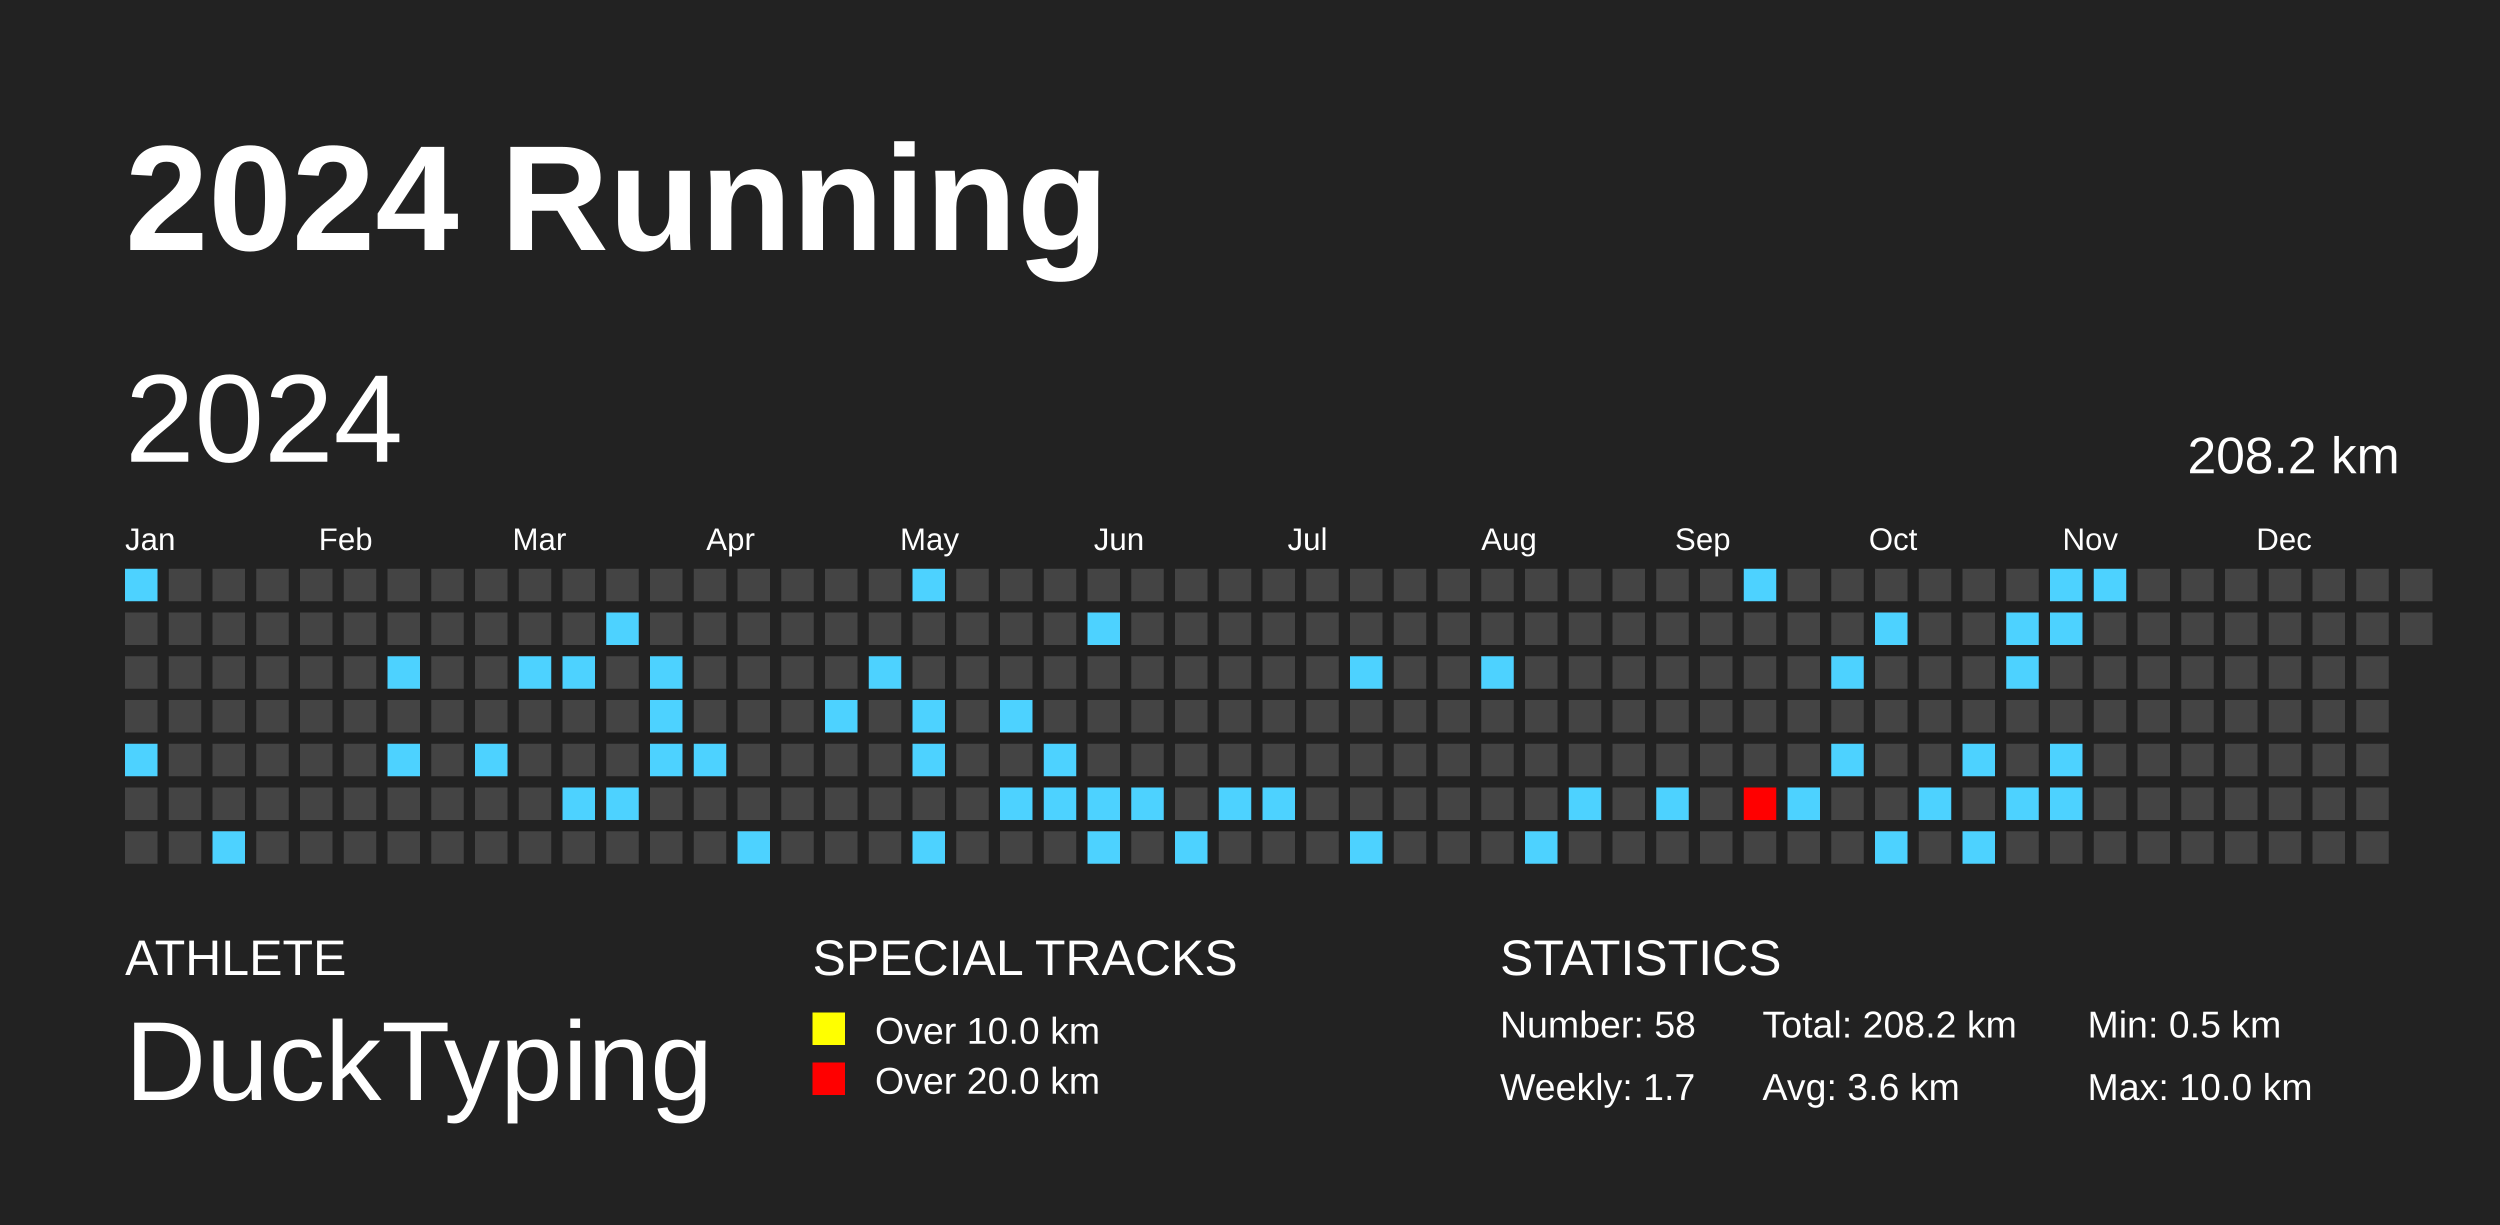
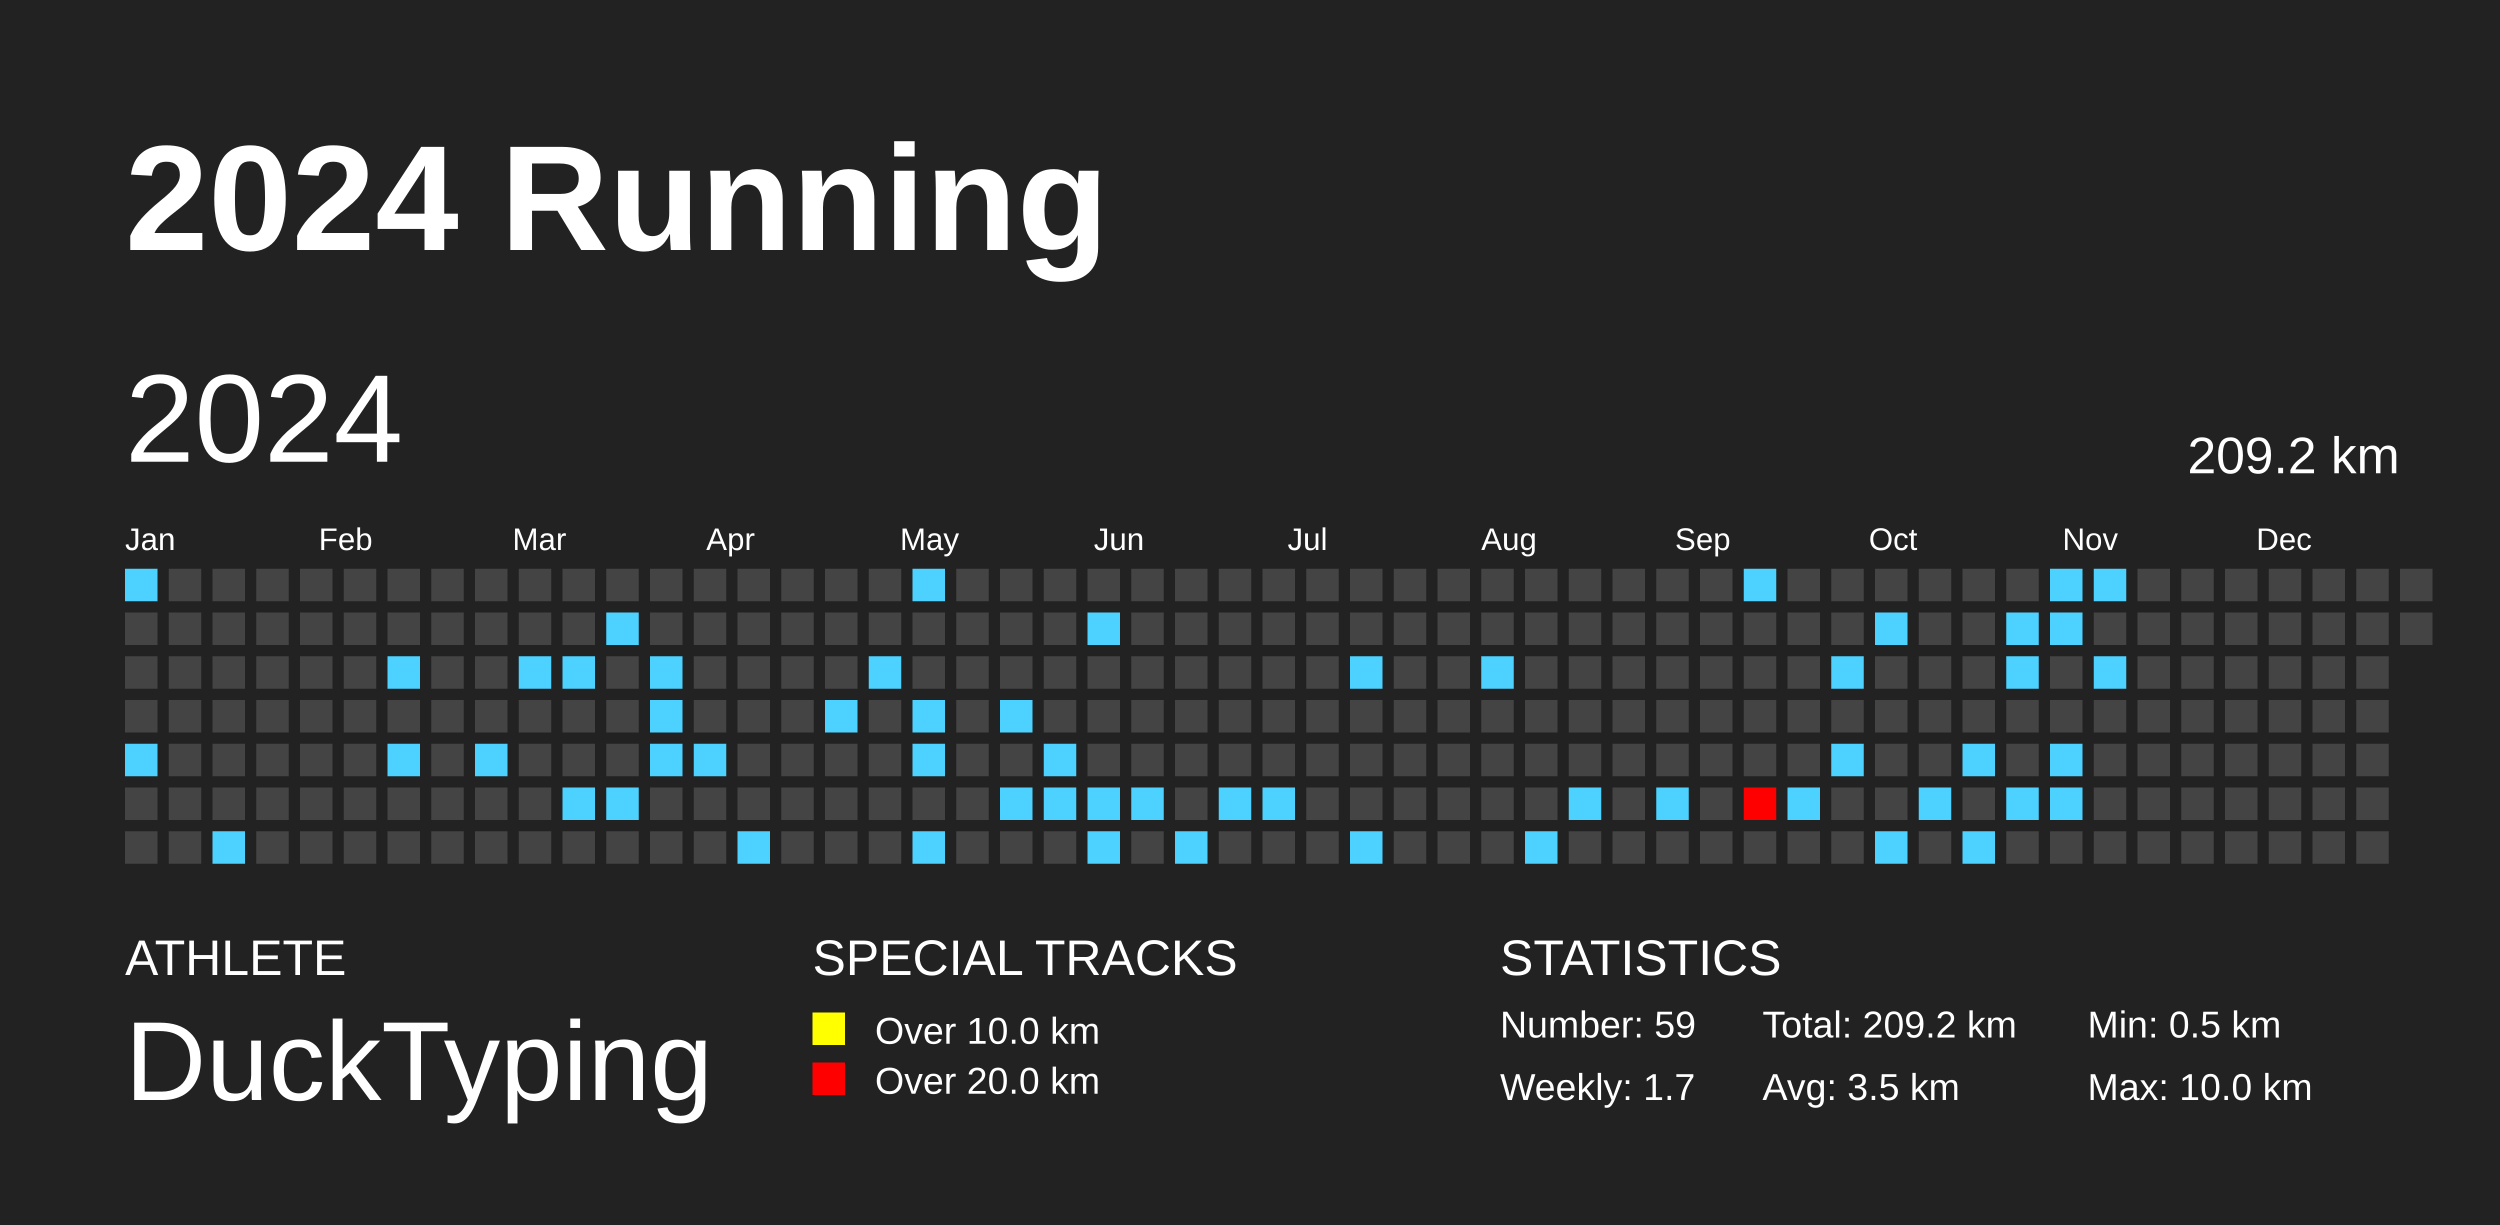
<svg xmlns="http://www.w3.org/2000/svg" baseProfile="full" height="98mm" version="1.1" viewBox="0,0,200,98" width="200mm">
  <defs />
  <rect fill="#222222" height="98" width="200" x="0" y="0" />
  <text fill="#FFFFFF" style="font-size:12px; font-family:Arial; font-weight:bold;" x="10" y="20">2024 Running</text>
  <text fill="#FFFFFF" style="font-size:4px; font-family:Arial" x="10" y="78">ATHLETE</text>
  <text fill="#FFFFFF" style="font-size:9px; font-family:Arial" x="10" y="88">DuckTyping</text>
  <text fill="#FFFFFF" style="font-size:4px; font-family:Arial" x="65" y="78">SPECIAL TRACKS</text>
  <rect fill="yellow" height="2.6" width="2.6" x="65" y="81" />
  <text fill="#FFFFFF" style="font-size:3px; font-family:Arial" x="70" y="83.5">Over 10.0 km</text>
  <rect fill="red" height="2.6" width="2.6" x="65" y="85" />
  <text fill="#FFFFFF" style="font-size:3px; font-family:Arial" x="70" y="87.5">Over 20.0 km</text>
  <text fill="#FFFFFF" style="font-size:4px; font-family:Arial" x="120" y="78">STATISTICS</text>
-   <text fill="#FFFFFF" style="font-size:3px; font-family:Arial" x="120" y="83">Number: 58</text>
+   <text fill="#FFFFFF" style="font-size:3px; font-family:Arial" x="120" y="83">Number: 59</text>
  <text fill="#FFFFFF" style="font-size:3px; font-family:Arial" x="120" y="88">Weekly: 1.7</text>
-   <text fill="#FFFFFF" style="font-size:3px; font-family:Arial" x="141" y="83">Total: 208.2 km</text>
-   <text fill="#FFFFFF" style="font-size:3px; font-family:Arial" x="141" y="88">Avg: 3.6 km</text>
+   <text fill="#FFFFFF" style="font-size:3px; font-family:Arial" x="141" y="83">Total: 209.2 km</text>
+   <text fill="#FFFFFF" style="font-size:3px; font-family:Arial" x="141" y="88">Avg: 3.5 km</text>
  <text fill="#FFFFFF" style="font-size:3px; font-family:Arial" x="167" y="83">Min: 0.5 km</text>
  <text fill="#FFFFFF" style="font-size:3px; font-family:Arial" x="167" y="88">Max: 10.0 km</text>
  <text dominant-baseline="hanging" fill="#FFFFFF" style="font-size:10.0px; font-family:Arial;" x="10" y="30">2024</text>
-   <text dominant-baseline="hanging" fill="#FFFFFF" style="font-size:4.125px; font-family:Arial;" x="175" y="35">208.2 km</text>
+   <text dominant-baseline="hanging" fill="#FFFFFF" style="font-size:4.125px; font-family:Arial;" x="175" y="35">209.2 km</text>
  <text fill="#FFFFFF" style="font-size:2.5px; font-family:Arial" x="10.0" y="44">Jan</text>
  <text fill="#FFFFFF" style="font-size:2.5px; font-family:Arial" x="25.5" y="44">Feb</text>
  <text fill="#FFFFFF" style="font-size:2.5px; font-family:Arial" x="41.0" y="44">Mar</text>
  <text fill="#FFFFFF" style="font-size:2.5px; font-family:Arial" x="56.5" y="44">Apr</text>
  <text fill="#FFFFFF" style="font-size:2.5px; font-family:Arial" x="72.0" y="44">May</text>
  <text fill="#FFFFFF" style="font-size:2.5px; font-family:Arial" x="87.5" y="44">Jun</text>
  <text fill="#FFFFFF" style="font-size:2.5px; font-family:Arial" x="103.0" y="44">Jul</text>
  <text fill="#FFFFFF" style="font-size:2.5px; font-family:Arial" x="118.5" y="44">Aug</text>
  <text fill="#FFFFFF" style="font-size:2.5px; font-family:Arial" x="134.0" y="44">Sep</text>
  <text fill="#FFFFFF" style="font-size:2.5px; font-family:Arial" x="149.5" y="44">Oct</text>
  <text fill="#FFFFFF" style="font-size:2.5px; font-family:Arial" x="165.0" y="44">Nov</text>
  <text fill="#FFFFFF" style="font-size:2.5px; font-family:Arial" x="180.5" y="44">Dec</text>
  <rect fill="#4dd2ff" height="2.6" width="2.6" x="10.0" y="45.5" />
  <rect fill="#444444" height="2.6" width="2.6" x="10.0" y="49.0" />
  <rect fill="#444444" height="2.6" width="2.6" x="10.0" y="52.5" />
  <rect fill="#444444" height="2.6" width="2.6" x="10.0" y="56.0" />
  <rect fill="#4dd2ff" height="2.6" width="2.6" x="10.0" y="59.5" />
  <rect fill="#444444" height="2.6" width="2.6" x="10.0" y="63.0" />
  <rect fill="#444444" height="2.6" width="2.6" x="10.0" y="66.5" />
  <rect fill="#444444" height="2.6" width="2.6" x="13.5" y="45.5" />
  <rect fill="#444444" height="2.6" width="2.6" x="13.5" y="49.0" />
  <rect fill="#444444" height="2.6" width="2.6" x="13.5" y="52.5" />
  <rect fill="#444444" height="2.6" width="2.6" x="13.5" y="56.0" />
  <rect fill="#444444" height="2.6" width="2.6" x="13.5" y="59.5" />
  <rect fill="#444444" height="2.6" width="2.6" x="13.5" y="63.0" />
  <rect fill="#444444" height="2.6" width="2.6" x="13.5" y="66.5" />
  <rect fill="#444444" height="2.6" width="2.6" x="17.0" y="45.5" />
  <rect fill="#444444" height="2.6" width="2.6" x="17.0" y="49.0" />
  <rect fill="#444444" height="2.6" width="2.6" x="17.0" y="52.5" />
  <rect fill="#444444" height="2.6" width="2.6" x="17.0" y="56.0" />
  <rect fill="#444444" height="2.6" width="2.6" x="17.0" y="59.5" />
  <rect fill="#444444" height="2.6" width="2.6" x="17.0" y="63.0" />
  <rect fill="#4dd2ff" height="2.6" width="2.6" x="17.0" y="66.5" />
  <rect fill="#444444" height="2.6" width="2.6" x="20.5" y="45.5" />
  <rect fill="#444444" height="2.6" width="2.6" x="20.5" y="49.0" />
  <rect fill="#444444" height="2.6" width="2.6" x="20.5" y="52.5" />
  <rect fill="#444444" height="2.6" width="2.6" x="20.5" y="56.0" />
  <rect fill="#444444" height="2.6" width="2.6" x="20.5" y="59.5" />
  <rect fill="#444444" height="2.6" width="2.6" x="20.5" y="63.0" />
  <rect fill="#444444" height="2.6" width="2.6" x="20.5" y="66.5" />
  <rect fill="#444444" height="2.6" width="2.6" x="24.0" y="45.5" />
  <rect fill="#444444" height="2.6" width="2.6" x="24.0" y="49.0" />
  <rect fill="#444444" height="2.6" width="2.6" x="24.0" y="52.5" />
  <rect fill="#444444" height="2.6" width="2.6" x="24.0" y="56.0" />
  <rect fill="#444444" height="2.6" width="2.6" x="24.0" y="59.5" />
  <rect fill="#444444" height="2.6" width="2.6" x="24.0" y="63.0" />
  <rect fill="#444444" height="2.6" width="2.6" x="24.0" y="66.5" />
  <rect fill="#444444" height="2.6" width="2.6" x="27.5" y="45.5" />
  <rect fill="#444444" height="2.6" width="2.6" x="27.5" y="49.0" />
  <rect fill="#444444" height="2.6" width="2.6" x="27.5" y="52.5" />
  <rect fill="#444444" height="2.6" width="2.6" x="27.5" y="56.0" />
  <rect fill="#444444" height="2.6" width="2.6" x="27.5" y="59.5" />
  <rect fill="#444444" height="2.6" width="2.6" x="27.5" y="63.0" />
  <rect fill="#444444" height="2.6" width="2.6" x="27.5" y="66.5" />
  <rect fill="#444444" height="2.6" width="2.6" x="31.0" y="45.5" />
  <rect fill="#444444" height="2.6" width="2.6" x="31.0" y="49.0" />
  <rect fill="#4dd2ff" height="2.6" width="2.6" x="31.0" y="52.5" />
  <rect fill="#444444" height="2.6" width="2.6" x="31.0" y="56.0" />
  <rect fill="#4dd2ff" height="2.6" width="2.6" x="31.0" y="59.5" />
  <rect fill="#444444" height="2.6" width="2.6" x="31.0" y="63.0" />
  <rect fill="#444444" height="2.6" width="2.6" x="31.0" y="66.5" />
  <rect fill="#444444" height="2.6" width="2.6" x="34.5" y="45.5" />
  <rect fill="#444444" height="2.6" width="2.6" x="34.5" y="49.0" />
  <rect fill="#444444" height="2.6" width="2.6" x="34.5" y="52.5" />
  <rect fill="#444444" height="2.6" width="2.6" x="34.5" y="56.0" />
  <rect fill="#444444" height="2.6" width="2.6" x="34.5" y="59.5" />
  <rect fill="#444444" height="2.6" width="2.6" x="34.5" y="63.0" />
  <rect fill="#444444" height="2.6" width="2.6" x="34.5" y="66.5" />
  <rect fill="#444444" height="2.6" width="2.6" x="38.0" y="45.5" />
  <rect fill="#444444" height="2.6" width="2.6" x="38.0" y="49.0" />
  <rect fill="#444444" height="2.6" width="2.6" x="38.0" y="52.5" />
  <rect fill="#444444" height="2.6" width="2.6" x="38.0" y="56.0" />
  <rect fill="#4dd2ff" height="2.6" width="2.6" x="38.0" y="59.5" />
  <rect fill="#444444" height="2.6" width="2.6" x="38.0" y="63.0" />
  <rect fill="#444444" height="2.6" width="2.6" x="38.0" y="66.5" />
  <rect fill="#444444" height="2.6" width="2.6" x="41.5" y="45.5" />
  <rect fill="#444444" height="2.6" width="2.6" x="41.5" y="49.0" />
  <rect fill="#4dd2ff" height="2.6" width="2.6" x="41.5" y="52.5" />
  <rect fill="#444444" height="2.6" width="2.6" x="41.5" y="56.0" />
  <rect fill="#444444" height="2.6" width="2.6" x="41.5" y="59.5" />
  <rect fill="#444444" height="2.6" width="2.6" x="41.5" y="63.0" />
  <rect fill="#444444" height="2.6" width="2.6" x="41.5" y="66.5" />
  <rect fill="#444444" height="2.6" width="2.6" x="45.0" y="45.5" />
  <rect fill="#444444" height="2.6" width="2.6" x="45.0" y="49.0" />
  <rect fill="#4dd2ff" height="2.6" width="2.6" x="45.0" y="52.5" />
  <rect fill="#444444" height="2.6" width="2.6" x="45.0" y="56.0" />
  <rect fill="#444444" height="2.6" width="2.6" x="45.0" y="59.5" />
  <rect fill="#4dd2ff" height="2.6" width="2.6" x="45.0" y="63.0" />
  <rect fill="#444444" height="2.6" width="2.6" x="45.0" y="66.5" />
  <rect fill="#444444" height="2.6" width="2.6" x="48.5" y="45.5" />
  <rect fill="#4dd2ff" height="2.6" width="2.6" x="48.5" y="49.0" />
  <rect fill="#444444" height="2.6" width="2.6" x="48.5" y="52.5" />
  <rect fill="#444444" height="2.6" width="2.6" x="48.5" y="56.0" />
  <rect fill="#444444" height="2.6" width="2.6" x="48.5" y="59.5" />
  <rect fill="#4dd2ff" height="2.6" width="2.6" x="48.5" y="63.0" />
  <rect fill="#444444" height="2.6" width="2.6" x="48.5" y="66.5" />
  <rect fill="#444444" height="2.6" width="2.6" x="52.0" y="45.5" />
  <rect fill="#444444" height="2.6" width="2.6" x="52.0" y="49.0" />
  <rect fill="#4dd2ff" height="2.6" width="2.6" x="52.0" y="52.5" />
  <rect fill="#4dd2ff" height="2.6" width="2.6" x="52.0" y="56.0" />
  <rect fill="#4dd2ff" height="2.6" width="2.6" x="52.0" y="59.5" />
  <rect fill="#444444" height="2.6" width="2.6" x="52.0" y="63.0" />
  <rect fill="#444444" height="2.6" width="2.6" x="52.0" y="66.5" />
  <rect fill="#444444" height="2.6" width="2.6" x="55.5" y="45.5" />
  <rect fill="#444444" height="2.6" width="2.6" x="55.5" y="49.0" />
  <rect fill="#444444" height="2.6" width="2.6" x="55.5" y="52.5" />
  <rect fill="#444444" height="2.6" width="2.6" x="55.5" y="56.0" />
  <rect fill="#4dd2ff" height="2.6" width="2.6" x="55.5" y="59.5" />
  <rect fill="#444444" height="2.6" width="2.6" x="55.5" y="63.0" />
  <rect fill="#444444" height="2.6" width="2.6" x="55.5" y="66.5" />
  <rect fill="#444444" height="2.6" width="2.6" x="59.0" y="45.5" />
  <rect fill="#444444" height="2.6" width="2.6" x="59.0" y="49.0" />
  <rect fill="#444444" height="2.6" width="2.6" x="59.0" y="52.5" />
  <rect fill="#444444" height="2.6" width="2.6" x="59.0" y="56.0" />
  <rect fill="#444444" height="2.6" width="2.6" x="59.0" y="59.5" />
  <rect fill="#444444" height="2.6" width="2.6" x="59.0" y="63.0" />
  <rect fill="#4dd2ff" height="2.6" width="2.6" x="59.0" y="66.5" />
  <rect fill="#444444" height="2.6" width="2.6" x="62.5" y="45.5" />
  <rect fill="#444444" height="2.6" width="2.6" x="62.5" y="49.0" />
  <rect fill="#444444" height="2.6" width="2.6" x="62.5" y="52.5" />
  <rect fill="#444444" height="2.6" width="2.6" x="62.5" y="56.0" />
  <rect fill="#444444" height="2.6" width="2.6" x="62.5" y="59.5" />
  <rect fill="#444444" height="2.6" width="2.6" x="62.5" y="63.0" />
  <rect fill="#444444" height="2.6" width="2.6" x="62.5" y="66.5" />
  <rect fill="#444444" height="2.6" width="2.6" x="66.0" y="45.5" />
  <rect fill="#444444" height="2.6" width="2.6" x="66.0" y="49.0" />
  <rect fill="#444444" height="2.6" width="2.6" x="66.0" y="52.5" />
  <rect fill="#4dd2ff" height="2.6" width="2.6" x="66.0" y="56.0" />
  <rect fill="#444444" height="2.6" width="2.6" x="66.0" y="59.5" />
  <rect fill="#444444" height="2.6" width="2.6" x="66.0" y="63.0" />
  <rect fill="#444444" height="2.6" width="2.6" x="66.0" y="66.5" />
  <rect fill="#444444" height="2.6" width="2.6" x="69.5" y="45.5" />
  <rect fill="#444444" height="2.6" width="2.6" x="69.5" y="49.0" />
  <rect fill="#4dd2ff" height="2.6" width="2.6" x="69.5" y="52.5" />
  <rect fill="#444444" height="2.6" width="2.6" x="69.5" y="56.0" />
  <rect fill="#444444" height="2.6" width="2.6" x="69.5" y="59.5" />
  <rect fill="#444444" height="2.6" width="2.6" x="69.5" y="63.0" />
  <rect fill="#444444" height="2.6" width="2.6" x="69.5" y="66.5" />
  <rect fill="#4dd2ff" height="2.6" width="2.6" x="73.0" y="45.5" />
  <rect fill="#444444" height="2.6" width="2.6" x="73.0" y="49.0" />
  <rect fill="#444444" height="2.6" width="2.6" x="73.0" y="52.5" />
  <rect fill="#4dd2ff" height="2.6" width="2.6" x="73.0" y="56.0" />
  <rect fill="#4dd2ff" height="2.6" width="2.6" x="73.0" y="59.5" />
  <rect fill="#444444" height="2.6" width="2.6" x="73.0" y="63.0" />
  <rect fill="#4dd2ff" height="2.6" width="2.6" x="73.0" y="66.5" />
  <rect fill="#444444" height="2.6" width="2.6" x="76.5" y="45.5" />
  <rect fill="#444444" height="2.6" width="2.6" x="76.5" y="49.0" />
  <rect fill="#444444" height="2.6" width="2.6" x="76.5" y="52.5" />
  <rect fill="#444444" height="2.6" width="2.6" x="76.5" y="56.0" />
  <rect fill="#444444" height="2.6" width="2.6" x="76.5" y="59.5" />
  <rect fill="#444444" height="2.6" width="2.6" x="76.5" y="63.0" />
  <rect fill="#444444" height="2.6" width="2.6" x="76.5" y="66.5" />
  <rect fill="#444444" height="2.6" width="2.6" x="80.0" y="45.5" />
  <rect fill="#444444" height="2.6" width="2.6" x="80.0" y="49.0" />
  <rect fill="#444444" height="2.6" width="2.6" x="80.0" y="52.5" />
  <rect fill="#4dd2ff" height="2.6" width="2.6" x="80.0" y="56.0" />
  <rect fill="#444444" height="2.6" width="2.6" x="80.0" y="59.5" />
  <rect fill="#4dd2ff" height="2.6" width="2.6" x="80.0" y="63.0" />
  <rect fill="#444444" height="2.6" width="2.6" x="80.0" y="66.5" />
  <rect fill="#444444" height="2.6" width="2.6" x="83.5" y="45.5" />
  <rect fill="#444444" height="2.6" width="2.6" x="83.5" y="49.0" />
  <rect fill="#444444" height="2.6" width="2.6" x="83.5" y="52.5" />
  <rect fill="#444444" height="2.6" width="2.6" x="83.5" y="56.0" />
  <rect fill="#4dd2ff" height="2.6" width="2.6" x="83.5" y="59.5" />
  <rect fill="#4dd2ff" height="2.6" width="2.6" x="83.5" y="63.0" />
  <rect fill="#444444" height="2.6" width="2.6" x="83.5" y="66.5" />
  <rect fill="#444444" height="2.6" width="2.6" x="87.0" y="45.5" />
  <rect fill="#4dd2ff" height="2.6" width="2.6" x="87.0" y="49.0" />
  <rect fill="#444444" height="2.6" width="2.6" x="87.0" y="52.5" />
  <rect fill="#444444" height="2.6" width="2.6" x="87.0" y="56.0" />
  <rect fill="#444444" height="2.6" width="2.6" x="87.0" y="59.5" />
  <rect fill="#4dd2ff" height="2.6" width="2.6" x="87.0" y="63.0" />
  <rect fill="#4dd2ff" height="2.6" width="2.6" x="87.0" y="66.5" />
  <rect fill="#444444" height="2.6" width="2.6" x="90.5" y="45.5" />
  <rect fill="#444444" height="2.6" width="2.6" x="90.5" y="49.0" />
  <rect fill="#444444" height="2.6" width="2.6" x="90.5" y="52.5" />
  <rect fill="#444444" height="2.6" width="2.6" x="90.5" y="56.0" />
  <rect fill="#444444" height="2.6" width="2.6" x="90.5" y="59.5" />
  <rect fill="#4dd2ff" height="2.6" width="2.6" x="90.5" y="63.0" />
  <rect fill="#444444" height="2.6" width="2.6" x="90.5" y="66.5" />
  <rect fill="#444444" height="2.6" width="2.6" x="94.0" y="45.5" />
  <rect fill="#444444" height="2.6" width="2.6" x="94.0" y="49.0" />
  <rect fill="#444444" height="2.6" width="2.6" x="94.0" y="52.5" />
  <rect fill="#444444" height="2.6" width="2.6" x="94.0" y="56.0" />
  <rect fill="#444444" height="2.6" width="2.6" x="94.0" y="59.5" />
  <rect fill="#444444" height="2.6" width="2.6" x="94.0" y="63.0" />
  <rect fill="#4dd2ff" height="2.6" width="2.6" x="94.0" y="66.5" />
  <rect fill="#444444" height="2.6" width="2.6" x="97.5" y="45.5" />
  <rect fill="#444444" height="2.6" width="2.6" x="97.5" y="49.0" />
  <rect fill="#444444" height="2.6" width="2.6" x="97.5" y="52.5" />
  <rect fill="#444444" height="2.6" width="2.6" x="97.5" y="56.0" />
  <rect fill="#444444" height="2.6" width="2.6" x="97.5" y="59.5" />
  <rect fill="#4dd2ff" height="2.6" width="2.6" x="97.5" y="63.0" />
  <rect fill="#444444" height="2.6" width="2.6" x="97.5" y="66.5" />
  <rect fill="#444444" height="2.6" width="2.6" x="101.0" y="45.5" />
  <rect fill="#444444" height="2.6" width="2.6" x="101.0" y="49.0" />
  <rect fill="#444444" height="2.6" width="2.6" x="101.0" y="52.5" />
  <rect fill="#444444" height="2.6" width="2.6" x="101.0" y="56.0" />
  <rect fill="#444444" height="2.6" width="2.6" x="101.0" y="59.5" />
  <rect fill="#4dd2ff" height="2.6" width="2.6" x="101.0" y="63.0" />
  <rect fill="#444444" height="2.6" width="2.6" x="101.0" y="66.5" />
  <rect fill="#444444" height="2.6" width="2.6" x="104.5" y="45.5" />
  <rect fill="#444444" height="2.6" width="2.6" x="104.5" y="49.0" />
  <rect fill="#444444" height="2.6" width="2.6" x="104.5" y="52.5" />
  <rect fill="#444444" height="2.6" width="2.6" x="104.5" y="56.0" />
  <rect fill="#444444" height="2.6" width="2.6" x="104.5" y="59.5" />
  <rect fill="#444444" height="2.6" width="2.6" x="104.5" y="63.0" />
  <rect fill="#444444" height="2.6" width="2.6" x="104.5" y="66.5" />
  <rect fill="#444444" height="2.6" width="2.6" x="108.0" y="45.5" />
  <rect fill="#444444" height="2.6" width="2.6" x="108.0" y="49.0" />
  <rect fill="#4dd2ff" height="2.6" width="2.6" x="108.0" y="52.5" />
  <rect fill="#444444" height="2.6" width="2.6" x="108.0" y="56.0" />
  <rect fill="#444444" height="2.6" width="2.6" x="108.0" y="59.5" />
  <rect fill="#444444" height="2.6" width="2.6" x="108.0" y="63.0" />
  <rect fill="#4dd2ff" height="2.6" width="2.6" x="108.0" y="66.5" />
  <rect fill="#444444" height="2.6" width="2.6" x="111.5" y="45.5" />
  <rect fill="#444444" height="2.6" width="2.6" x="111.5" y="49.0" />
  <rect fill="#444444" height="2.6" width="2.6" x="111.5" y="52.5" />
  <rect fill="#444444" height="2.6" width="2.6" x="111.5" y="56.0" />
  <rect fill="#444444" height="2.6" width="2.6" x="111.5" y="59.5" />
  <rect fill="#444444" height="2.6" width="2.6" x="111.5" y="63.0" />
  <rect fill="#444444" height="2.6" width="2.6" x="111.5" y="66.5" />
  <rect fill="#444444" height="2.6" width="2.6" x="115.0" y="45.5" />
  <rect fill="#444444" height="2.6" width="2.6" x="115.0" y="49.0" />
  <rect fill="#444444" height="2.6" width="2.6" x="115.0" y="52.5" />
  <rect fill="#444444" height="2.6" width="2.6" x="115.0" y="56.0" />
  <rect fill="#444444" height="2.6" width="2.6" x="115.0" y="59.5" />
  <rect fill="#444444" height="2.6" width="2.6" x="115.0" y="63.0" />
  <rect fill="#444444" height="2.6" width="2.6" x="115.0" y="66.5" />
  <rect fill="#444444" height="2.6" width="2.6" x="118.5" y="45.5" />
  <rect fill="#444444" height="2.6" width="2.6" x="118.5" y="49.0" />
  <rect fill="#4dd2ff" height="2.6" width="2.6" x="118.5" y="52.5" />
  <rect fill="#444444" height="2.6" width="2.6" x="118.5" y="56.0" />
  <rect fill="#444444" height="2.6" width="2.6" x="118.5" y="59.5" />
  <rect fill="#444444" height="2.6" width="2.6" x="118.5" y="63.0" />
  <rect fill="#444444" height="2.6" width="2.6" x="118.5" y="66.5" />
  <rect fill="#444444" height="2.6" width="2.6" x="122.0" y="45.5" />
  <rect fill="#444444" height="2.6" width="2.6" x="122.0" y="49.0" />
  <rect fill="#444444" height="2.6" width="2.6" x="122.0" y="52.5" />
  <rect fill="#444444" height="2.6" width="2.6" x="122.0" y="56.0" />
  <rect fill="#444444" height="2.6" width="2.6" x="122.0" y="59.5" />
  <rect fill="#444444" height="2.6" width="2.6" x="122.0" y="63.0" />
  <rect fill="#4dd2ff" height="2.6" width="2.6" x="122.0" y="66.5" />
  <rect fill="#444444" height="2.6" width="2.6" x="125.5" y="45.5" />
  <rect fill="#444444" height="2.6" width="2.6" x="125.5" y="49.0" />
  <rect fill="#444444" height="2.6" width="2.6" x="125.5" y="52.5" />
  <rect fill="#444444" height="2.6" width="2.6" x="125.5" y="56.0" />
  <rect fill="#444444" height="2.6" width="2.6" x="125.5" y="59.5" />
  <rect fill="#4dd2ff" height="2.6" width="2.6" x="125.5" y="63.0" />
  <rect fill="#444444" height="2.6" width="2.6" x="125.5" y="66.5" />
  <rect fill="#444444" height="2.6" width="2.6" x="129.0" y="45.5" />
  <rect fill="#444444" height="2.6" width="2.6" x="129.0" y="49.0" />
  <rect fill="#444444" height="2.6" width="2.6" x="129.0" y="52.5" />
  <rect fill="#444444" height="2.6" width="2.6" x="129.0" y="56.0" />
  <rect fill="#444444" height="2.6" width="2.6" x="129.0" y="59.5" />
  <rect fill="#444444" height="2.6" width="2.6" x="129.0" y="63.0" />
  <rect fill="#444444" height="2.6" width="2.6" x="129.0" y="66.5" />
  <rect fill="#444444" height="2.6" width="2.6" x="132.5" y="45.5" />
  <rect fill="#444444" height="2.6" width="2.6" x="132.5" y="49.0" />
  <rect fill="#444444" height="2.6" width="2.6" x="132.5" y="52.5" />
  <rect fill="#444444" height="2.6" width="2.6" x="132.5" y="56.0" />
  <rect fill="#444444" height="2.6" width="2.6" x="132.5" y="59.5" />
  <rect fill="#4dd2ff" height="2.6" width="2.6" x="132.5" y="63.0" />
  <rect fill="#444444" height="2.6" width="2.6" x="132.5" y="66.5" />
  <rect fill="#444444" height="2.6" width="2.6" x="136.0" y="45.5" />
  <rect fill="#444444" height="2.6" width="2.6" x="136.0" y="49.0" />
  <rect fill="#444444" height="2.6" width="2.6" x="136.0" y="52.5" />
  <rect fill="#444444" height="2.6" width="2.6" x="136.0" y="56.0" />
  <rect fill="#444444" height="2.6" width="2.6" x="136.0" y="59.5" />
  <rect fill="#444444" height="2.6" width="2.6" x="136.0" y="63.0" />
  <rect fill="#444444" height="2.6" width="2.6" x="136.0" y="66.5" />
  <rect fill="#4dd2ff" height="2.6" width="2.6" x="139.5" y="45.5" />
  <rect fill="#444444" height="2.6" width="2.6" x="139.5" y="49.0" />
  <rect fill="#444444" height="2.6" width="2.6" x="139.5" y="52.5" />
  <rect fill="#444444" height="2.6" width="2.6" x="139.5" y="56.0" />
  <rect fill="#444444" height="2.6" width="2.6" x="139.5" y="59.5" />
  <rect fill="#ff0000" height="2.6" width="2.6" x="139.5" y="63.0" />
  <rect fill="#444444" height="2.6" width="2.6" x="139.5" y="66.5" />
  <rect fill="#444444" height="2.6" width="2.6" x="143.0" y="45.5" />
  <rect fill="#444444" height="2.6" width="2.6" x="143.0" y="49.0" />
  <rect fill="#444444" height="2.6" width="2.6" x="143.0" y="52.5" />
  <rect fill="#444444" height="2.6" width="2.6" x="143.0" y="56.0" />
  <rect fill="#444444" height="2.6" width="2.6" x="143.0" y="59.5" />
  <rect fill="#4dd2ff" height="2.6" width="2.6" x="143.0" y="63.0" />
  <rect fill="#444444" height="2.6" width="2.6" x="143.0" y="66.5" />
  <rect fill="#444444" height="2.6" width="2.6" x="146.5" y="45.5" />
  <rect fill="#444444" height="2.6" width="2.6" x="146.5" y="49.0" />
  <rect fill="#4dd2ff" height="2.6" width="2.6" x="146.5" y="52.5" />
  <rect fill="#444444" height="2.6" width="2.6" x="146.5" y="56.0" />
  <rect fill="#4dd2ff" height="2.6" width="2.6" x="146.5" y="59.5" />
  <rect fill="#444444" height="2.6" width="2.6" x="146.5" y="63.0" />
  <rect fill="#444444" height="2.6" width="2.6" x="146.5" y="66.5" />
  <rect fill="#444444" height="2.6" width="2.6" x="150.0" y="45.5" />
  <rect fill="#4dd2ff" height="2.6" width="2.6" x="150.0" y="49.0" />
  <rect fill="#444444" height="2.6" width="2.6" x="150.0" y="52.5" />
  <rect fill="#444444" height="2.6" width="2.6" x="150.0" y="56.0" />
  <rect fill="#444444" height="2.6" width="2.6" x="150.0" y="59.5" />
  <rect fill="#444444" height="2.6" width="2.6" x="150.0" y="63.0" />
  <rect fill="#4dd2ff" height="2.6" width="2.6" x="150.0" y="66.5" />
  <rect fill="#444444" height="2.6" width="2.6" x="153.5" y="45.5" />
  <rect fill="#444444" height="2.6" width="2.6" x="153.5" y="49.0" />
  <rect fill="#444444" height="2.6" width="2.6" x="153.5" y="52.5" />
  <rect fill="#444444" height="2.6" width="2.6" x="153.5" y="56.0" />
  <rect fill="#444444" height="2.6" width="2.6" x="153.5" y="59.5" />
  <rect fill="#4dd2ff" height="2.6" width="2.6" x="153.5" y="63.0" />
  <rect fill="#444444" height="2.6" width="2.6" x="153.5" y="66.5" />
  <rect fill="#444444" height="2.6" width="2.6" x="157.0" y="45.5" />
  <rect fill="#444444" height="2.6" width="2.6" x="157.0" y="49.0" />
  <rect fill="#444444" height="2.6" width="2.6" x="157.0" y="52.5" />
  <rect fill="#444444" height="2.6" width="2.6" x="157.0" y="56.0" />
  <rect fill="#4dd2ff" height="2.6" width="2.6" x="157.0" y="59.5" />
  <rect fill="#444444" height="2.6" width="2.6" x="157.0" y="63.0" />
  <rect fill="#4dd2ff" height="2.6" width="2.6" x="157.0" y="66.5" />
  <rect fill="#444444" height="2.6" width="2.6" x="160.5" y="45.5" />
  <rect fill="#4dd2ff" height="2.6" width="2.6" x="160.5" y="49.0" />
  <rect fill="#4dd2ff" height="2.6" width="2.6" x="160.5" y="52.5" />
  <rect fill="#444444" height="2.6" width="2.6" x="160.5" y="56.0" />
  <rect fill="#444444" height="2.6" width="2.6" x="160.5" y="59.5" />
  <rect fill="#4dd2ff" height="2.6" width="2.6" x="160.5" y="63.0" />
  <rect fill="#444444" height="2.6" width="2.6" x="160.5" y="66.5" />
  <rect fill="#4dd2ff" height="2.6" width="2.6" x="164.0" y="45.5" />
  <rect fill="#4dd2ff" height="2.6" width="2.6" x="164.0" y="49.0" />
  <rect fill="#444444" height="2.6" width="2.6" x="164.0" y="52.5" />
  <rect fill="#444444" height="2.6" width="2.6" x="164.0" y="56.0" />
  <rect fill="#4dd2ff" height="2.6" width="2.6" x="164.0" y="59.5" />
  <rect fill="#4dd2ff" height="2.6" width="2.6" x="164.0" y="63.0" />
  <rect fill="#444444" height="2.6" width="2.6" x="164.0" y="66.5" />
  <rect fill="#4dd2ff" height="2.6" width="2.6" x="167.5" y="45.5" />
  <rect fill="#444444" height="2.6" width="2.6" x="167.5" y="49.0" />
-   <rect fill="#444444" height="2.6" width="2.6" x="167.5" y="52.5" />
+   <rect fill="#4dd2ff" height="2.6" width="2.6" x="167.5" y="52.5" />
  <rect fill="#444444" height="2.6" width="2.6" x="167.5" y="56.0" />
  <rect fill="#444444" height="2.6" width="2.6" x="167.5" y="59.5" />
  <rect fill="#444444" height="2.6" width="2.6" x="167.5" y="63.0" />
  <rect fill="#444444" height="2.6" width="2.6" x="167.5" y="66.5" />
  <rect fill="#444444" height="2.6" width="2.6" x="171.0" y="45.5" />
  <rect fill="#444444" height="2.6" width="2.6" x="171.0" y="49.0" />
  <rect fill="#444444" height="2.6" width="2.6" x="171.0" y="52.5" />
  <rect fill="#444444" height="2.6" width="2.6" x="171.0" y="56.0" />
  <rect fill="#444444" height="2.6" width="2.6" x="171.0" y="59.5" />
  <rect fill="#444444" height="2.6" width="2.6" x="171.0" y="63.0" />
  <rect fill="#444444" height="2.6" width="2.6" x="171.0" y="66.5" />
  <rect fill="#444444" height="2.6" width="2.6" x="174.5" y="45.5" />
  <rect fill="#444444" height="2.6" width="2.6" x="174.5" y="49.0" />
  <rect fill="#444444" height="2.6" width="2.6" x="174.5" y="52.5" />
  <rect fill="#444444" height="2.6" width="2.6" x="174.5" y="56.0" />
  <rect fill="#444444" height="2.6" width="2.6" x="174.5" y="59.5" />
  <rect fill="#444444" height="2.6" width="2.6" x="174.5" y="63.0" />
  <rect fill="#444444" height="2.6" width="2.6" x="174.5" y="66.5" />
  <rect fill="#444444" height="2.6" width="2.6" x="178.0" y="45.5" />
  <rect fill="#444444" height="2.6" width="2.6" x="178.0" y="49.0" />
  <rect fill="#444444" height="2.6" width="2.6" x="178.0" y="52.5" />
  <rect fill="#444444" height="2.6" width="2.6" x="178.0" y="56.0" />
  <rect fill="#444444" height="2.6" width="2.6" x="178.0" y="59.5" />
  <rect fill="#444444" height="2.6" width="2.6" x="178.0" y="63.0" />
  <rect fill="#444444" height="2.6" width="2.6" x="178.0" y="66.5" />
  <rect fill="#444444" height="2.6" width="2.6" x="181.5" y="45.5" />
  <rect fill="#444444" height="2.6" width="2.6" x="181.5" y="49.0" />
  <rect fill="#444444" height="2.6" width="2.6" x="181.5" y="52.5" />
  <rect fill="#444444" height="2.6" width="2.6" x="181.5" y="56.0" />
  <rect fill="#444444" height="2.6" width="2.6" x="181.5" y="59.5" />
  <rect fill="#444444" height="2.6" width="2.6" x="181.5" y="63.0" />
  <rect fill="#444444" height="2.6" width="2.6" x="181.5" y="66.5" />
  <rect fill="#444444" height="2.6" width="2.6" x="185.0" y="45.5" />
  <rect fill="#444444" height="2.6" width="2.6" x="185.0" y="49.0" />
  <rect fill="#444444" height="2.6" width="2.6" x="185.0" y="52.5" />
  <rect fill="#444444" height="2.6" width="2.6" x="185.0" y="56.0" />
  <rect fill="#444444" height="2.6" width="2.6" x="185.0" y="59.5" />
  <rect fill="#444444" height="2.6" width="2.6" x="185.0" y="63.0" />
  <rect fill="#444444" height="2.6" width="2.6" x="185.0" y="66.5" />
  <rect fill="#444444" height="2.6" width="2.6" x="188.5" y="45.5" />
  <rect fill="#444444" height="2.6" width="2.6" x="188.5" y="49.0" />
  <rect fill="#444444" height="2.6" width="2.6" x="188.5" y="52.5" />
  <rect fill="#444444" height="2.6" width="2.6" x="188.5" y="56.0" />
  <rect fill="#444444" height="2.6" width="2.6" x="188.5" y="59.5" />
  <rect fill="#444444" height="2.6" width="2.6" x="188.5" y="63.0" />
  <rect fill="#444444" height="2.6" width="2.6" x="188.5" y="66.5" />
  <rect fill="#444444" height="2.6" width="2.6" x="192.0" y="45.5" />
  <rect fill="#444444" height="2.6" width="2.6" x="192.0" y="49.0" />
</svg>
